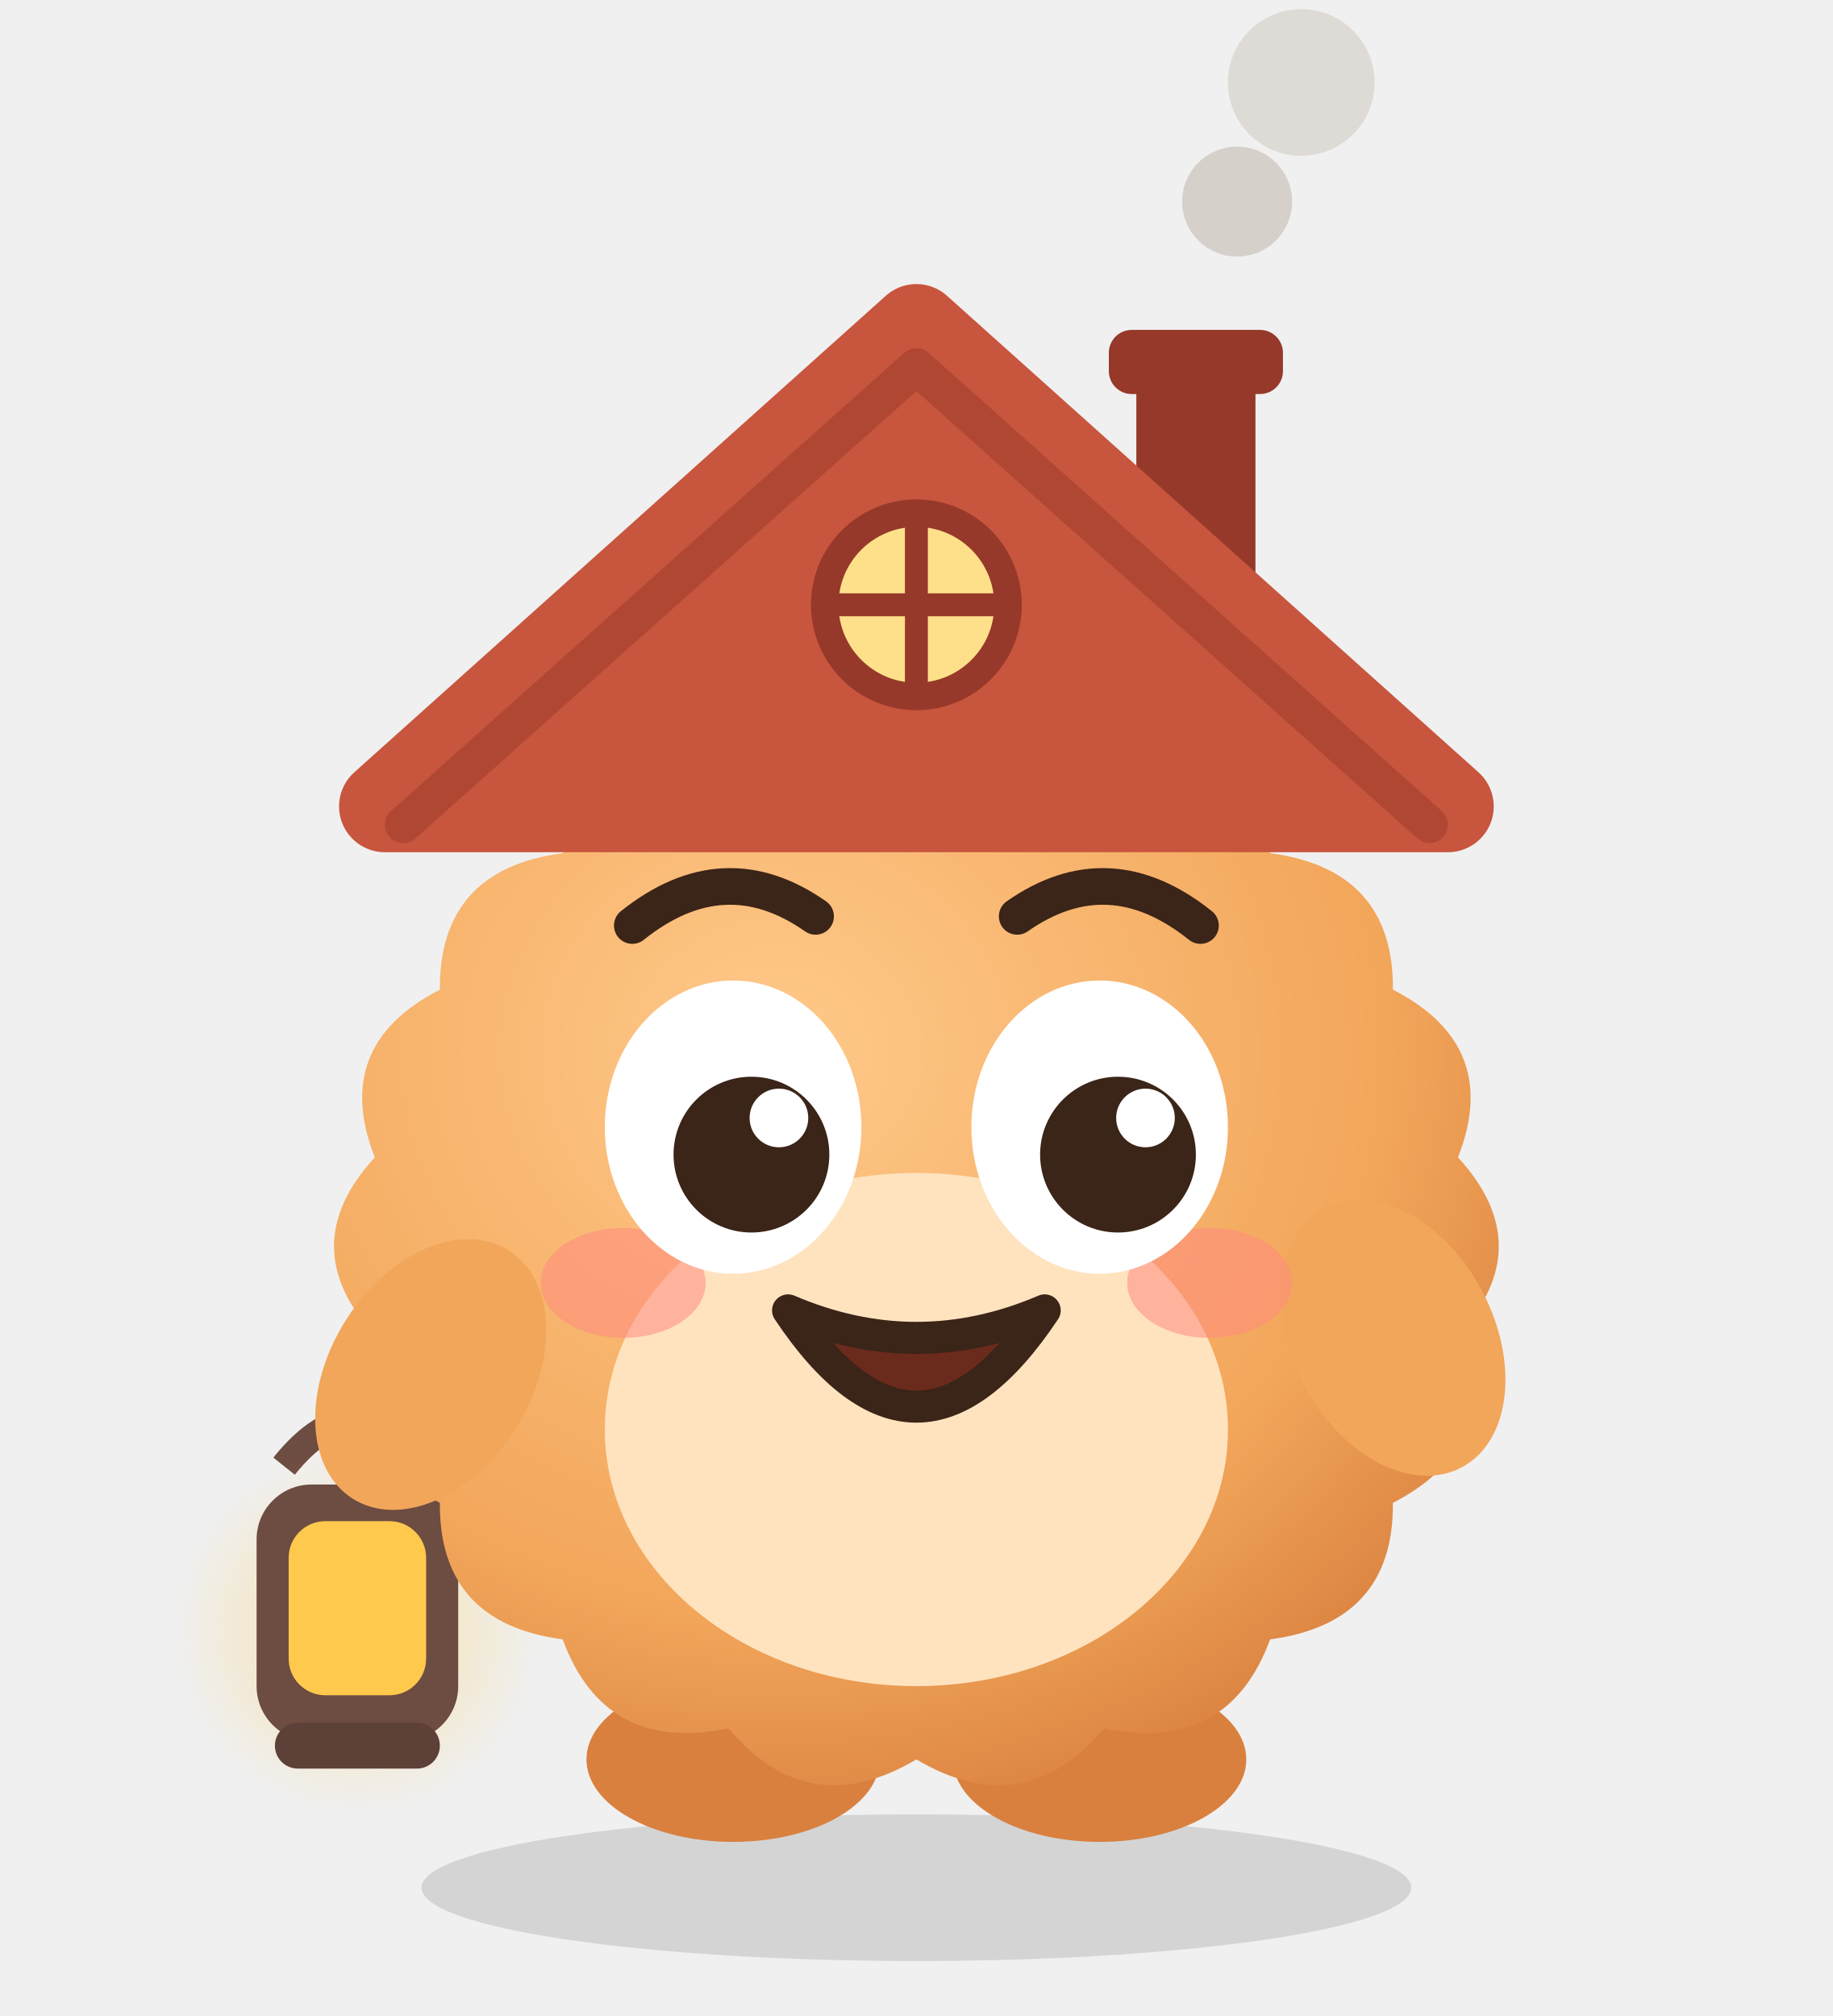
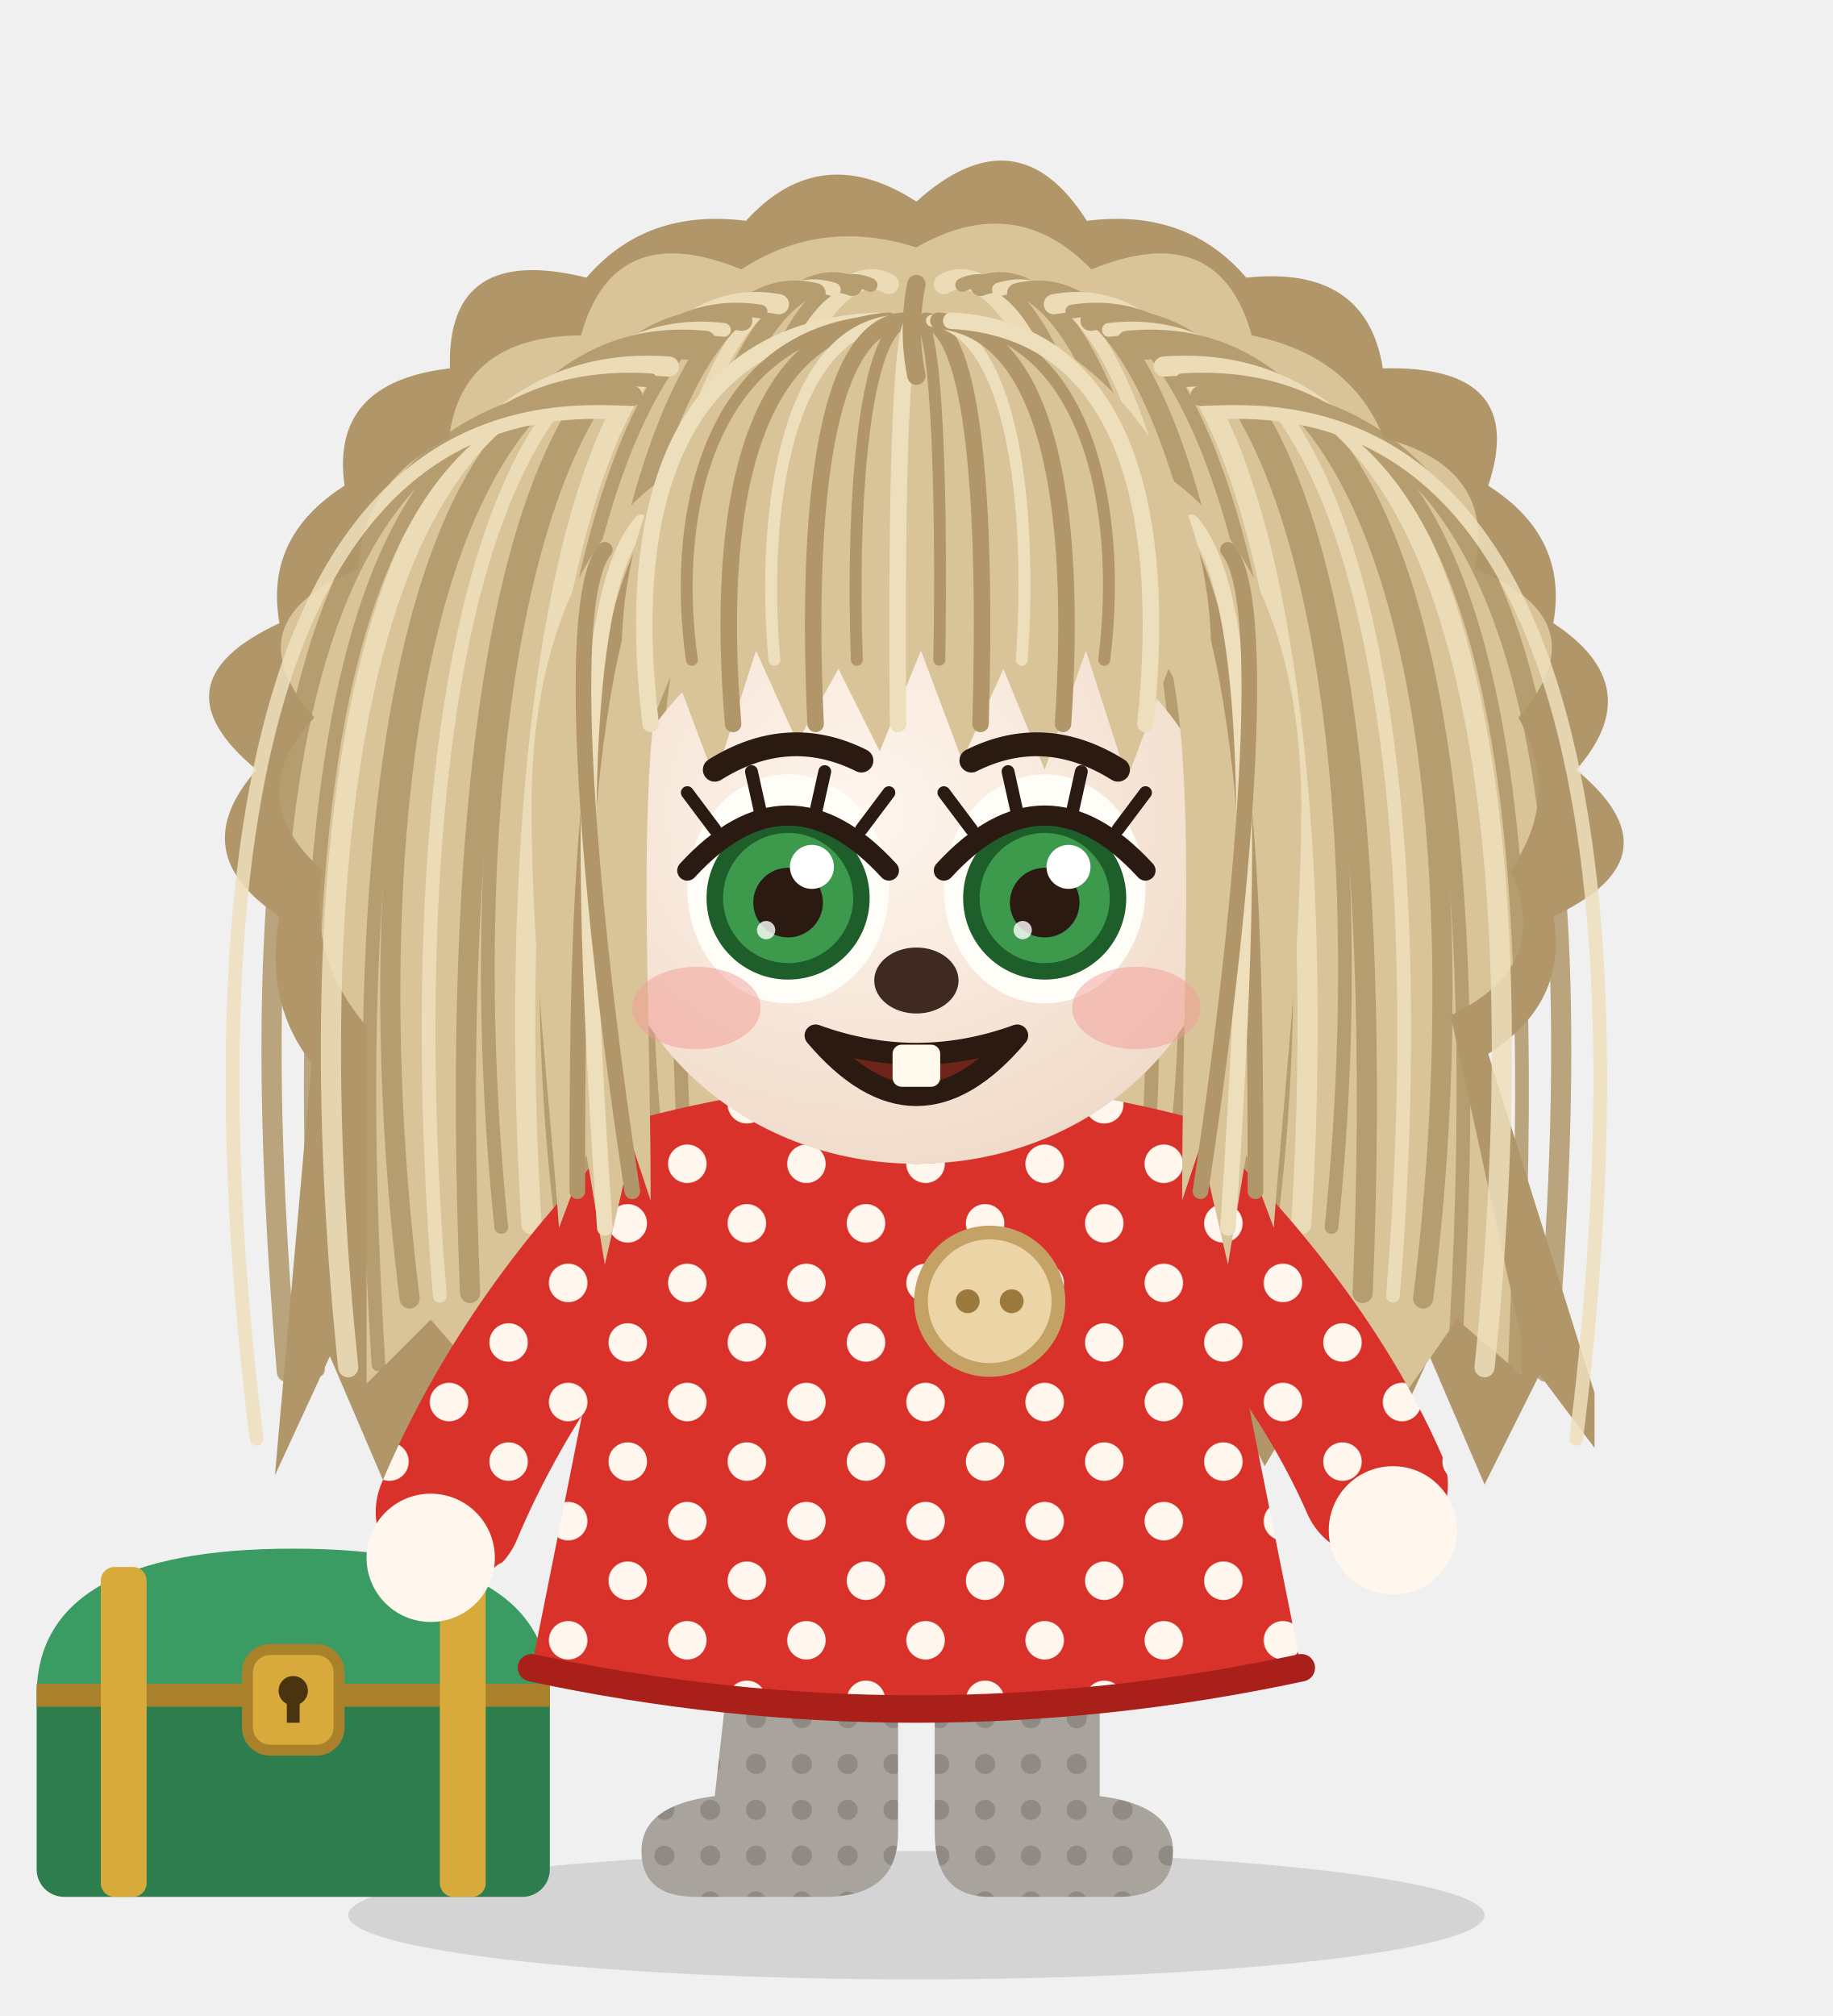
<svg xmlns="http://www.w3.org/2000/svg" viewBox="0 0 200 220" width="200" height="220">
  <defs>
-     <radialGradient id="kzBody" cx="38%" cy="32%" r="75%">
-       <stop offset="0%" stop-color="#FFC98A" />
-       <stop offset="70%" stop-color="#F2A65A" />
-       <stop offset="100%" stop-color="#D9803F" />
+     <pattern id="kzDots" width="13" height="13" patternUnits="userSpaceOnUse">
+       <rect width="13" height="13" fill="#D8322B" />
+       <circle cx="3.5" cy="3.5" r="2.1" fill="#FFF6EE" />
+       <circle cx="10" cy="10" r="2.1" fill="#FFF6EE" />
+     </pattern>
+     <pattern id="kzKnit" width="5" height="5" patternUnits="userSpaceOnUse">
+       <rect width="5" height="5" fill="#A8A39C" />
+       <circle cx="2.5" cy="2.5" r="1.1" fill="#8F8A83" />
+     </pattern>
+     <radialGradient id="kzSkin" cx="42%" cy="38%" r="70%">
+       <stop offset="0%" stop-color="#FFF6EE" />
+       <stop offset="100%" stop-color="#EFD9C7" />
    </radialGradient>
    <radialGradient id="kzGlow">
-       <stop offset="0%" stop-color="#FFC94D" stop-opacity="0.9" />
+       <stop offset="0%" stop-color="#FFC94D" stop-opacity="0.85" />
      <stop offset="100%" stop-color="#FFC94D" stop-opacity="0" />
    </radialGradient>
    <radialGradient id="kzBg" cx="50%" cy="40%" r="70%">
      <stop offset="0%" stop-color="#FFF4E3" />
      <stop offset="100%" stop-color="#FFD9A8" />
    </radialGradient>
  </defs>
  <g>
-     <ellipse cx="100" cy="206" rx="54" ry="8" fill="#000" opacity="0.12" />
-     <g fill="#CFC8C1">
-       <circle cx="135" cy="22" r="6" opacity="0.8" />
-       <circle cx="142" cy="9" r="8" opacity="0.55" />
+     <ellipse cx="100" cy="209" rx="62" ry="7" fill="#000" opacity="0.12" />
+     <path d="M34 116 Q28.8 109.4 30.5 100 Q20 93.1 28 84 Q16.5 74.5 30.5 68 Q28.8 58.6 37.6 53 Q36 41.7 49.1 40.2 Q48.7 26.5 64 30.3 Q70.5 22.7 81.4 24.1 Q89.5 15.2 100 22 Q111 12.1 118.6 24.1 Q129.5 22.7 136 30.3 Q149.1 28.9 150.9 40.2 Q166.8 39.8 162.4 53 Q171.2 58.6 169.5 68 Q180 74.9 172 84 Q183.5 93.5 169.5 100 Q171.2 109.4 162.4 115 L174 152 L174 158 L168 150 L162 162 L156 148 L150 161 L144 150 L138 160 L132 148 L126 159 L120 150 L114 158 L108 148 L102 162 L96 150 L90 161 L84 148 L78 160 L72 150 L66 159 L60 148 L54 158 L48 150 L42 162 L36 148 L30 161 Z" fill="#B09669" />
+     <path d="M40 112 Q33.5 104.4 35.2 95 Q26.2 87 34.3 78.3 Q25.1 67.7 39.1 62.1 Q39.5 52.6 49 47.8 Q50.4 36.7 63.4 36.6 Q67 23.7 80.9 29.4 Q89.6 23.7 100 27 Q110.8 20.8 119.1 29.4 Q133 23.7 136.6 36.6 Q147.4 38.8 151 47.8 Q163.4 51.1 160.9 62.1 Q174.9 67.7 165.7 78.3 Q170.5 86.9 164.8 95 Q169.6 105.4 158.3 110.8 L166 146 L166 150 L159 144 L152 154 L145 142 L138 153 L131 144 L124 152 L117 142 L110 151 L103 144 L96 150 L89 142 L82 154 L75 144 L68 153 L61 142 L54 152 L47 144 L40 151 Z" fill="#D9C499" />
+     <g fill="none" stroke-linecap="round" opacity="0.85">
+       <path d="M97 31 C87 25 72 70 78 118" stroke="#EEDFBC" stroke-width="2.2" />
+       <path d="M95 31.1 C82.7 25.4 71.7 77.3 74.7 125.3" stroke="#B09669" stroke-width="1.5" />
+       <path d="M93 31.2 C78.5 25.7 66.3 77.5 71.3 125.5" stroke="#B09669" stroke-width="2.2" />
+       <path d="M91 31.6 C74.2 26.4 66 77.8 68 125.8" stroke="#EEDFBC" stroke-width="1.5" />
+       <path d="M89 32 C69.9 27.1 60.7 85.1 64.7 133.1" stroke="#B09669" stroke-width="2.2" />
+       <path d="M87 32.6 C65.7 27.9 55.3 85.3 61.3 133.3" stroke="#B09669" stroke-width="1.5" />
+       <path d="M85 33.2 C61.4 28.8 55 85.6 58 133.6" stroke="#EEDFBC" stroke-width="2.2" />
+       <path d="M83 34 C57.1 29.9 49.7 85.9 54.7 133.9" stroke="#B09669" stroke-width="1.5" />
+       <path d="M81 35 C52.9 31.1 49.3 93.1 51.3 141.1" stroke="#B09669" stroke-width="2.2" />
+       <path d="M79 36 C48.6 32.4 44 93.4 48 141.4" stroke="#EEDFBC" stroke-width="1.5" />
+       <path d="M77 37.2 C44.3 33.9 38.7 93.7 44.7 141.7" stroke="#B09669" stroke-width="2.2" />
+       <path d="M75 38.5 C40.1 35.4 38.3 100.9 41.3 148.9" stroke="#B09669" stroke-width="1.5" />
+       <path d="M73 40 C35.8 37.2 33 101.2 38 149.2" stroke="#EEDFBC" stroke-width="2.2" />
+       <path d="M71 41.5 C31.5 39 32.7 101.5 34.7 149.5" stroke="#B09669" stroke-width="1.5" />
+       <path d="M69 43.2 C27.3 40.9 27.3 101.7 31.3 149.7" stroke="#B09669" stroke-width="2.2" />
+       <path d="M67 45 C23 43 22 109 28 157" stroke="#EEDFBC" stroke-width="1.5" />
+       <path d="M103 31 C113 25 128 70 122 118" stroke="#EEDFBC" stroke-width="2.2" />
+       <path d="M105 31.1 C117.3 25.4 128.3 77.3 125.3 125.3" stroke="#B09669" stroke-width="1.5" />
+       <path d="M107 31.2 C121.5 25.7 133.7 77.5 128.7 125.5" stroke="#B09669" stroke-width="2.2" />
+       <path d="M109 31.6 C125.8 26.4 134 77.8 132 125.8" stroke="#EEDFBC" stroke-width="1.5" />
+       <path d="M111 32 C130.1 27.1 139.3 85.1 135.3 133.1" stroke="#B09669" stroke-width="2.2" />
+       <path d="M113 32.6 C134.3 27.9 144.7 85.3 138.7 133.3" stroke="#B09669" stroke-width="1.5" />
+       <path d="M115 33.2 C138.6 28.8 145 85.6 142 133.6" stroke="#EEDFBC" stroke-width="2.2" />
+       <path d="M117 34 C142.9 29.9 150.3 85.9 145.3 133.9" stroke="#B09669" stroke-width="1.5" />
+       <path d="M119 35 C147.1 31.1 150.7 93.1 148.7 141.1" stroke="#B09669" stroke-width="2.2" />
+       <path d="M121 36 C151.4 32.4 156 93.4 152 141.4" stroke="#EEDFBC" stroke-width="1.5" />
+       <path d="M123 37.2 C155.7 33.9 161.3 93.7 155.3 141.7" stroke="#B09669" stroke-width="2.2" />
+       <path d="M125 38.5 C159.9 35.4 161.7 100.9 158.7 148.9" stroke="#B09669" stroke-width="1.5" />
+       <path d="M127 40 C164.2 37.2 167 101.2 162 149.2" stroke="#EEDFBC" stroke-width="2.2" />
+       <path d="M129 41.5 C168.5 39 167.3 101.5 165.3 149.5" stroke="#B09669" stroke-width="1.5" />
+       <path d="M131 43.2 C172.7 40.9 172.7 101.7 168.7 149.7" stroke="#B09669" stroke-width="2.2" />
+       <path d="M133 45 C177 43 178 109 172 157" stroke="#EEDFBC" stroke-width="1.5" />
    </g>
-     <ellipse cx="80" cy="192" rx="16" ry="9" fill="#D9803F" />
-     <ellipse cx="120" cy="192" rx="16" ry="9" fill="#D9803F" />
-     <path d="M31 160 Q39 150 47 160" fill="none" stroke="#6D4C41" stroke-width="3" />
-     <circle cx="39" cy="178" r="20" fill="url(#kzGlow)" opacity="0.5" />
-     <rect x="28" y="162" width="22" height="28" rx="6" fill="#6D4C41" />
-     <rect x="31.5" y="166" width="15" height="19" rx="4" fill="#FFC94D" />
-     <rect x="30" y="188" width="18" height="5" rx="2.5" fill="#5D4037" />
-     <path d="M100 80 Q111.8 73 120.5 83.4 Q134 80.6 138.6 93.1 Q152.1 94.9 152 108 Q163.9 114.1 159.1 126.3 Q168 136 159.1 145.7 Q163.9 157.9 152 164 Q152.1 177.1 138.6 178.9 Q134 191.4 120.5 188.6 Q111.8 199 100 192 Q88.2 199 79.5 188.6 Q66 191.4 61.4 178.9 Q47.9 177.1 48 164 Q36.1 157.9 40.9 145.7 Q32 136 40.9 126.3 Q36.1 114.1 48 108 Q47.9 94.9 61.4 93.1 Q66 80.6 79.5 83.4 Q88.2 73 100 80 Z" fill="url(#kzBody)" />
-     <ellipse cx="100" cy="156" rx="34" ry="28" fill="#FFE3BF" />
-     <ellipse cx="47" cy="150" rx="11" ry="16" transform="rotate(32 47 150)" fill="#F2A65A" />
-     <ellipse cx="152" cy="146" rx="11" ry="16" transform="rotate(-28 152 146)" fill="#F2A65A" />
-     <ellipse cx="68" cy="140" rx="9" ry="6" fill="#FF8A80" opacity="0.55" />
-     <ellipse cx="132" cy="140" rx="9" ry="6" fill="#FF8A80" opacity="0.55" />
-     <ellipse cx="80" cy="123" rx="14" ry="16" fill="#fff" />
-     <ellipse cx="120" cy="123" rx="14" ry="16" fill="#fff" />
-     <circle cx="82" cy="126" r="8.5" fill="#3B2418" />
-     <circle cx="122" cy="126" r="8.5" fill="#3B2418" />
-     <circle cx="85" cy="122" r="3.2" fill="#fff" />
-     <circle cx="125" cy="122" r="3.2" fill="#fff" />
-     <g fill="none" stroke="#3B2418" stroke-width="4" stroke-linecap="round">
-       <path d="M69 101 Q79 93 89 100" />
-       <path d="M111 100 Q121 93 131 101" />
+     <rect x="4" y="182" width="56" height="25" rx="3" fill="#2E7D4F" />
+     <path d="M4 185 Q4 169 32 169 Q60 169 60 185 Z" fill="#3A9B63" />
+     <path d="M4 185 H60" stroke="#A9812A" stroke-width="2.5" />
+     <rect x="11" y="171" width="5" height="36" rx="1.5" fill="#D8A93B" />
+     <rect x="48" y="171" width="5" height="36" rx="1.5" fill="#D8A93B" />
+     <rect x="27" y="180" width="10" height="11" rx="2.5" fill="#D8A93B" stroke="#A9812A" stroke-width="1.2" />
+     <circle cx="32" cy="184.5" r="1.6" fill="#4A3410" />
+     <path d="M32 185 V188" stroke="#4A3410" stroke-width="1.4" />
+     <path d="M80 178 H98 V200 Q98 207 90 207 H76 Q70 207 70 202 Q70 197 78 196 Z" fill="url(#kzKnit)" />
+     <path d="M102 178 H120 V196 Q128 197 128 202 Q128 207 122 207 H108 Q102 207 102 200 Z" fill="url(#kzKnit)" />
+     <path d="M70 122 Q100 114 130 122 L142 182 Q100 191 58 182 Z" fill="url(#kzDots)" />
+     <path d="M58 182 Q100 191 142 182" fill="none" stroke="#A91F1A" stroke-width="3" stroke-linecap="round" />
+     <path d="M86 121 Q100 130 114 121" fill="none" stroke="#A91F1A" stroke-width="3" stroke-linecap="round" />
+     <circle cx="108" cy="142" r="7.5" fill="#EBD5A7" stroke="#C4A265" stroke-width="1.5" />
+     <circle cx="105.6" cy="142" r="1.3" fill="#9C7A3E" />
+     <circle cx="110.4" cy="142" r="1.3" fill="#9C7A3E" />
+     <path d="M73 130 Q57 146 49 165" fill="none" stroke="url(#kzDots)" stroke-width="16" stroke-linecap="round" />
+     <circle cx="47" cy="170" r="7" fill="#FFF6EE" />
+     <path d="M127 130 Q143 146 150 162" fill="none" stroke="url(#kzDots)" stroke-width="16" stroke-linecap="round" />
+     <circle cx="152" cy="167" r="7" fill="#FFF6EE" />
+     <ellipse cx="66" cy="98" rx="6" ry="8" fill="#EFD9C7" />
+     <ellipse cx="134" cy="98" rx="6" ry="8" fill="#EFD9C7" />
+     <ellipse cx="100" cy="96" rx="34" ry="31" fill="url(#kzSkin)" />
+     <path d="M76 50 C64 56 58 70 58 88 C58 104 60 120 61 134 L64 126 L66 138 L69 125 L71 131 C71 112 70 96 71 82 C72 68 76 58 80 54 Z" fill="#D9C499" />
+     <g fill="none" stroke-linecap="round">
+       <path d="M74 54 C63 66 63 104 63 130" stroke="#B09669" stroke-width="1.7" />
+       <path d="M70 57 C62 66 64 104 66 134" stroke="#EEDFBC" stroke-width="1.7" />
+       <path d="M66 60 C61 66 65 104 69 130" stroke="#B09669" stroke-width="1.7" />
    </g>
-     <path d="M86 143 Q100 164 114 143 Q100 149 86 143 Z" fill="#6B2B1C" stroke="#3B2418" stroke-width="3.5" stroke-linejoin="round" />
-     <rect x="124" y="40" width="13" height="28" rx="2" fill="#96392A" />
-     <rect x="121" y="36" width="19" height="7" rx="2.5" fill="#96392A" />
-     <path d="M42 88 L100 36 L158 88 Z" fill="#C8553D" stroke="#C8553D" stroke-width="10" stroke-linejoin="round" />
-     <path d="M44 90 L100 40 L156 90" fill="none" stroke="#96392A" stroke-width="4" stroke-linecap="round" stroke-linejoin="round" opacity="0.5" />
-     <circle cx="100" cy="66" r="10" fill="#FFE08A" stroke="#96392A" stroke-width="3" />
-     <path d="M100 57 V75 M91 66 H109" stroke="#96392A" stroke-width="2.5" />
+     <g transform="translate(200 0) scale(-1 1)">
+       <path d="M76 50 C64 56 58 70 58 88 C58 104 60 120 61 134 L64 126 L66 138 L69 125 L71 131 C71 112 70 96 71 82 C72 68 76 58 80 54 Z" fill="#D9C499" />
+       <g fill="none" stroke-linecap="round">
+         <path d="M74 54 C63 66 63 104 63 130" stroke="#B09669" stroke-width="1.7" />
+         <path d="M70 57 C62 66 64 104 66 134" stroke="#EEDFBC" stroke-width="1.7" />
+         <path d="M66 60 C61 66 65 104 69 130" stroke="#B09669" stroke-width="1.7" />
+       </g>
+     </g>
+     <path d="M68 76 C66 50 82 34 100 33 C118 34 134 50 132 76 L132 81 L127.5 73 L123 85 L118.5 71 L114 84 L109.5 73 L105 83 L100.5 71 L96 82 L91.5 73 L87 81 L82.5 71 L78 85 L73.5 73 L69 84 Z" fill="#D9C499" />
+     <g fill="none" stroke-linecap="round">
+       <path d="M95.7 35 C73.9 36 68.1 55 71 79" stroke="#EEDFBC" stroke-width="1.8" />
+       <path d="M96.3 35 C78 36 73.1 55 75.5 72" stroke="#B09669" stroke-width="1.3" />
+       <path d="M97 35 C82 36 78 55 80 79" stroke="#B09669" stroke-width="1.8" />
+       <path d="M97.7 35 C86.1 36 83 55 84.5 72" stroke="#EEDFBC" stroke-width="1.3" />
+       <path d="M98.4 35 C90.1 36 87.9 55 89 79" stroke="#B09669" stroke-width="1.8" />
+       <path d="M99 35 C94.2 36 92.9 55 93.5 72" stroke="#B09669" stroke-width="1.3" />
+       <path d="M99.7 35 C98.2 36 97.8 55 98 79" stroke="#EEDFBC" stroke-width="1.8" />
+       <path d="M100.4 35 C102.3 36 102.8 55 102.5 72" stroke="#B09669" stroke-width="1.3" />
+       <path d="M101.1 35 C106.3 36 107.7 55 107 79" stroke="#B09669" stroke-width="1.8" />
+       <path d="M101.7 35 C110.4 36 112.7 55 111.5 72" stroke="#EEDFBC" stroke-width="1.3" />
+       <path d="M102.4 35 C114.4 36 117.6 55 116 79" stroke="#B09669" stroke-width="1.8" />
+       <path d="M103.1 35 C118.5 36 122.6 55 120.5 72" stroke="#B09669" stroke-width="1.3" />
+       <path d="M103.8 35 C122.5 36 127.5 55 125 79" stroke="#EEDFBC" stroke-width="1.8" />
+     </g>
+     <path d="M100 31 Q99 36 100 41" stroke="#B09669" stroke-width="2" fill="none" stroke-linecap="round" />
+     <ellipse cx="86" cy="97" rx="11" ry="12.5" fill="#FFFDF8" />
+     <g transform="translate(0 0)">
+       <circle cx="86" cy="98" r="8" fill="#3D9A4C" />
+       <circle cx="86" cy="98" r="8" fill="none" stroke="#1E5E2B" stroke-width="1.8" />
+       <circle cx="86" cy="98.5" r="3.8" fill="#2B1A12" />
+       <circle cx="88.6" cy="94.6" r="2.4" fill="#fff" />
+       <circle cx="83.6" cy="101.5" r="1" fill="#fff" opacity="0.8" />
+     </g>
+     <path d="M75 95 Q86 83 97 95" fill="none" stroke="#2B1A12" stroke-width="2.2" stroke-linecap="round" />
+     <g stroke="#2B1A12" stroke-width="1.4" stroke-linecap="round">
+       <path d="M78 90.5 L75 86.5" />
+       <path d="M83 88.7 L82 84.2" />
+       <path d="M89 88.7 L90 84.2" />
+       <path d="M94 90.5 L97 86.5" />
+     </g>
+     <ellipse cx="114" cy="97" rx="11" ry="12.5" fill="#FFFDF8" />
+     <g transform="translate(0 0)">
+       <circle cx="114" cy="98" r="8" fill="#3D9A4C" />
+       <circle cx="114" cy="98" r="8" fill="none" stroke="#1E5E2B" stroke-width="1.8" />
+       <circle cx="114" cy="98.5" r="3.8" fill="#2B1A12" />
+       <circle cx="116.6" cy="94.6" r="2.4" fill="#fff" />
+       <circle cx="111.6" cy="101.5" r="1" fill="#fff" opacity="0.8" />
+     </g>
+     <path d="M103 95 Q114 83 125 95" fill="none" stroke="#2B1A12" stroke-width="2.2" stroke-linecap="round" />
+     <g stroke="#2B1A12" stroke-width="1.4" stroke-linecap="round">
+       <path d="M106 90.5 L103 86.5" />
+       <path d="M111 88.7 L110 84.2" />
+       <path d="M117 88.7 L118 84.2" />
+       <path d="M122 90.5 L125 86.5" />
+     </g>
+     <ellipse cx="76" cy="110" rx="7" ry="4.5" fill="#F29C95" opacity="0.5" />
+     <ellipse cx="124" cy="110" rx="7" ry="4.5" fill="#F29C95" opacity="0.5" />
+     <g fill="none" stroke="#2B1A12" stroke-width="2.6" stroke-linecap="round">
+       <path d="M78 84 Q86 79 94 83" />
+       <path d="M106 83 Q114 79 122 84" />
+     </g>
+     <ellipse cx="100" cy="107" rx="4.6" ry="3.6" fill="#3E2A20" />
+     <path d="M89 113 Q100 126 111 113 Q100 117 89 113 Z" fill="#6E2418" stroke="#2B1A12" stroke-width="2.4" stroke-linecap="round" stroke-linejoin="round" />
+     <rect x="97.4" y="114" width="5.2" height="4.6" rx="1" fill="#FFF8EC" />
  </g>
</svg>
